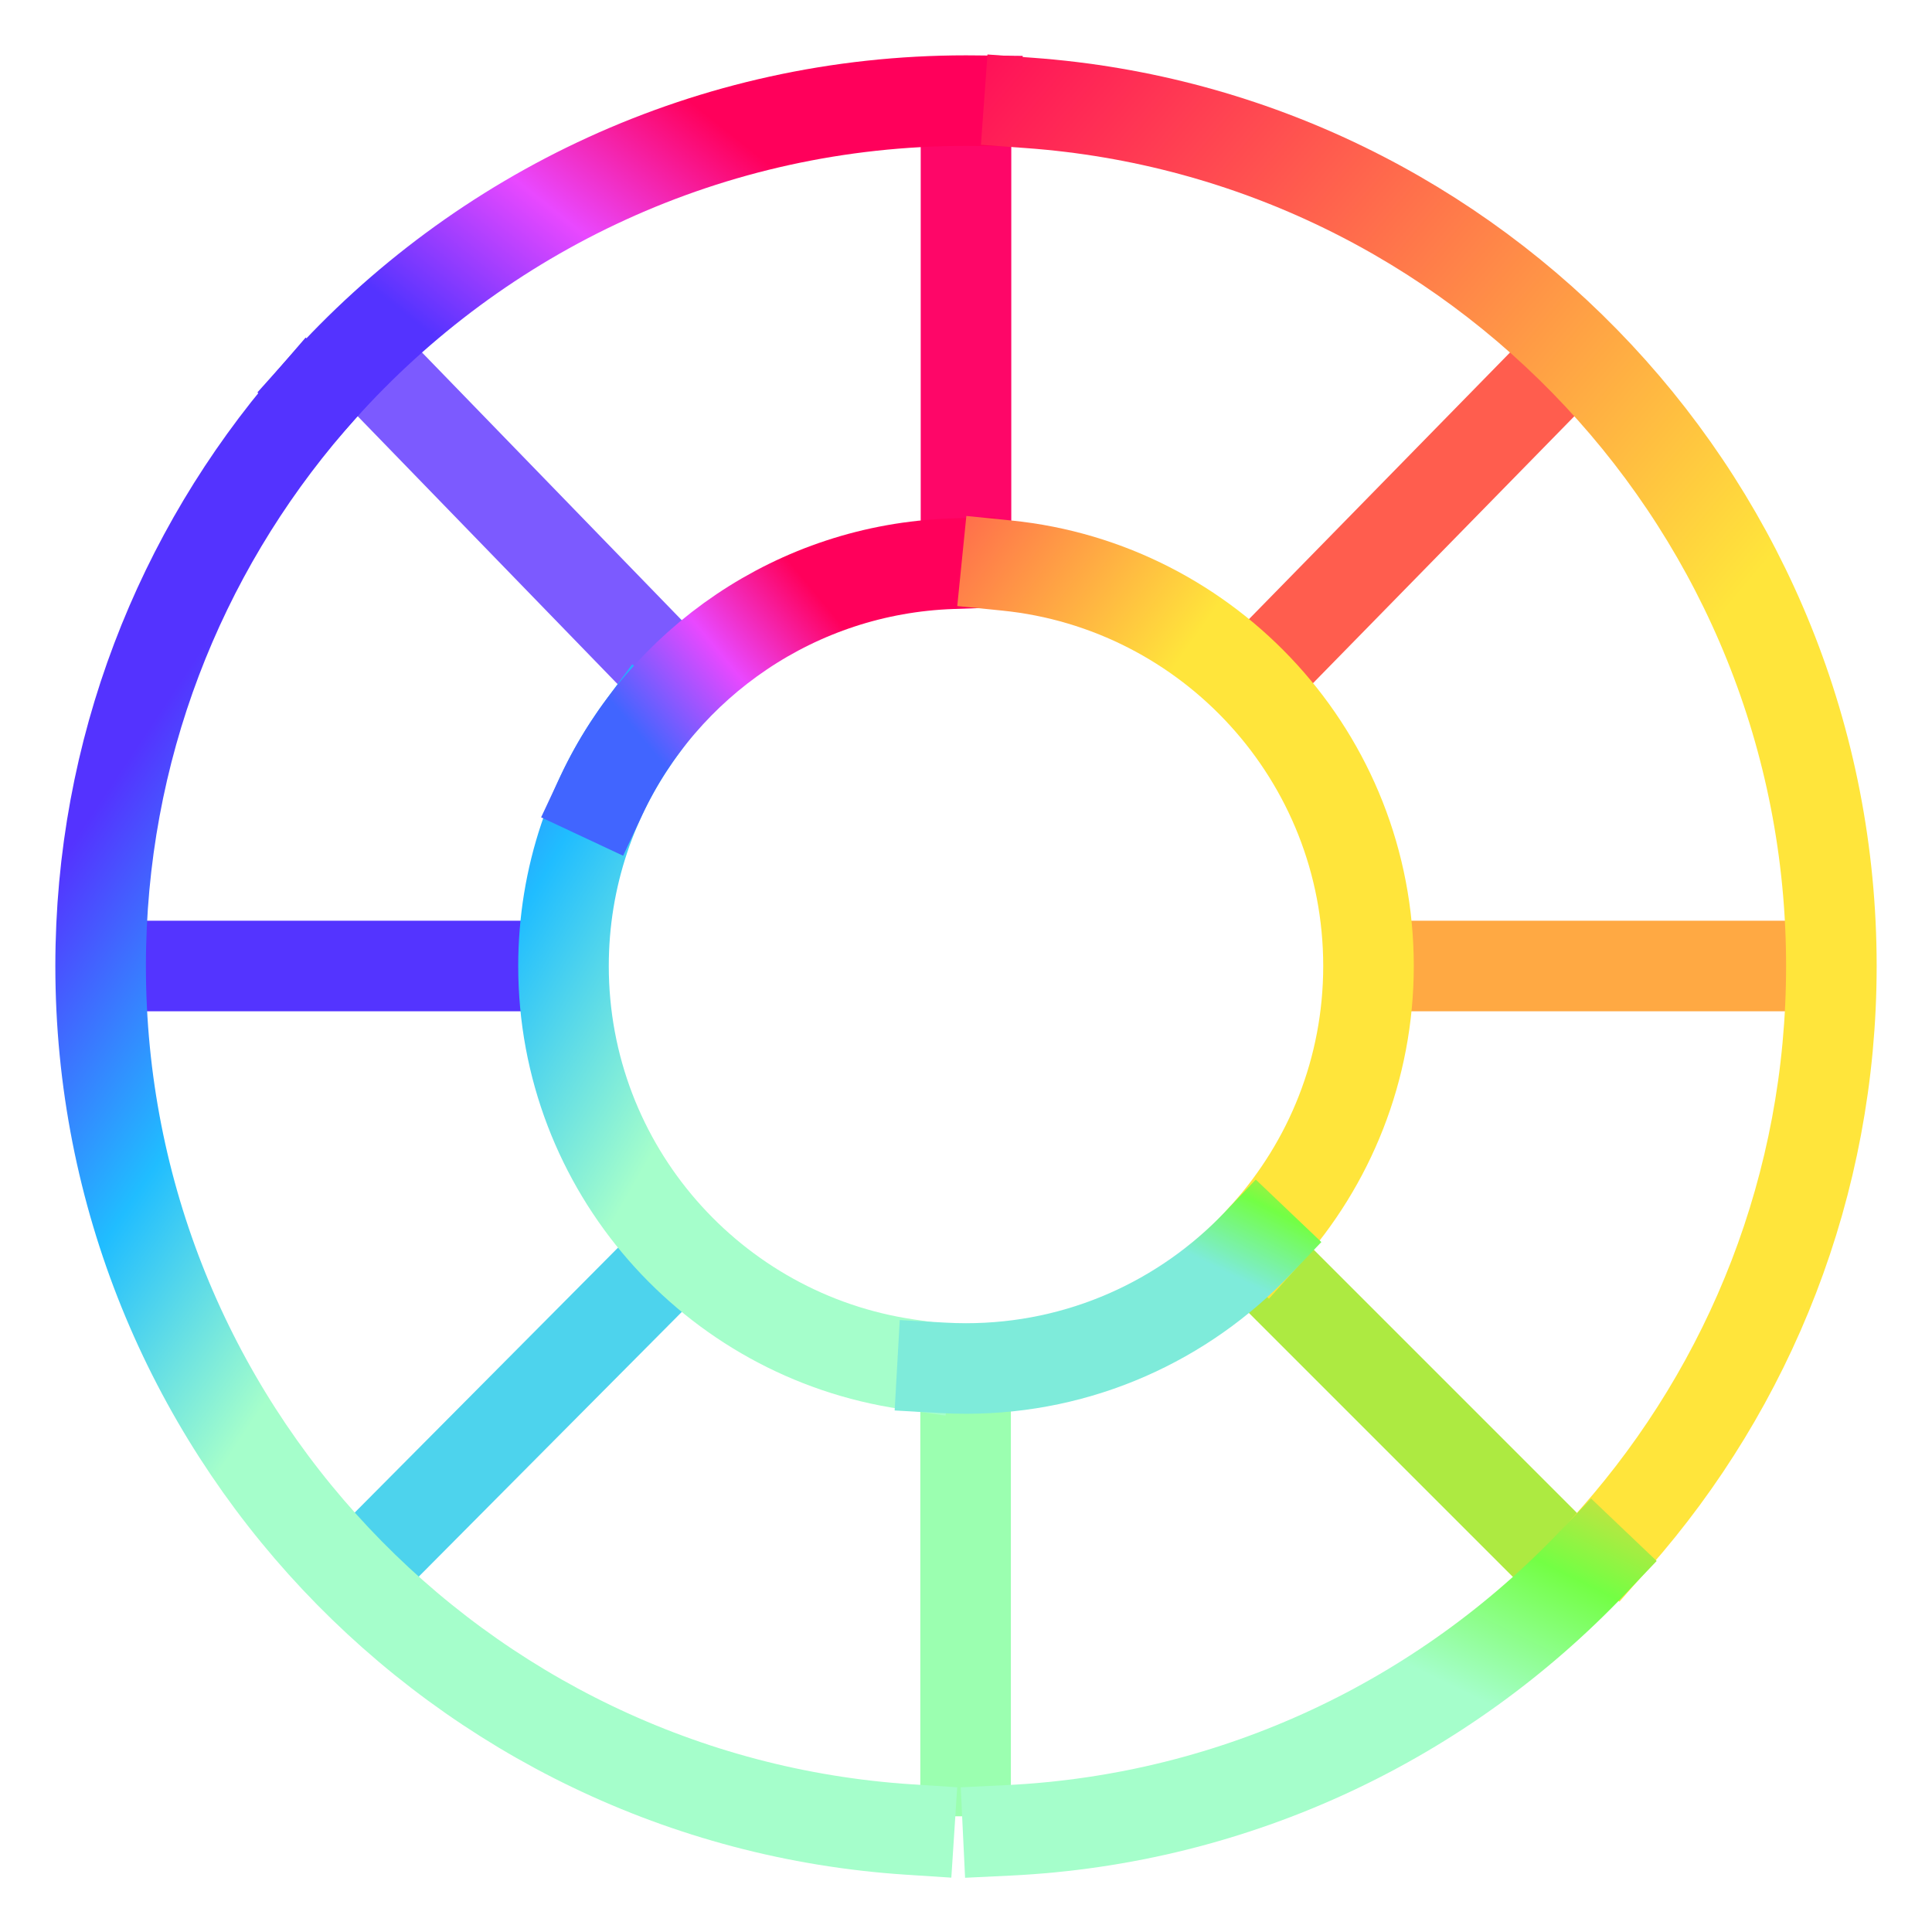
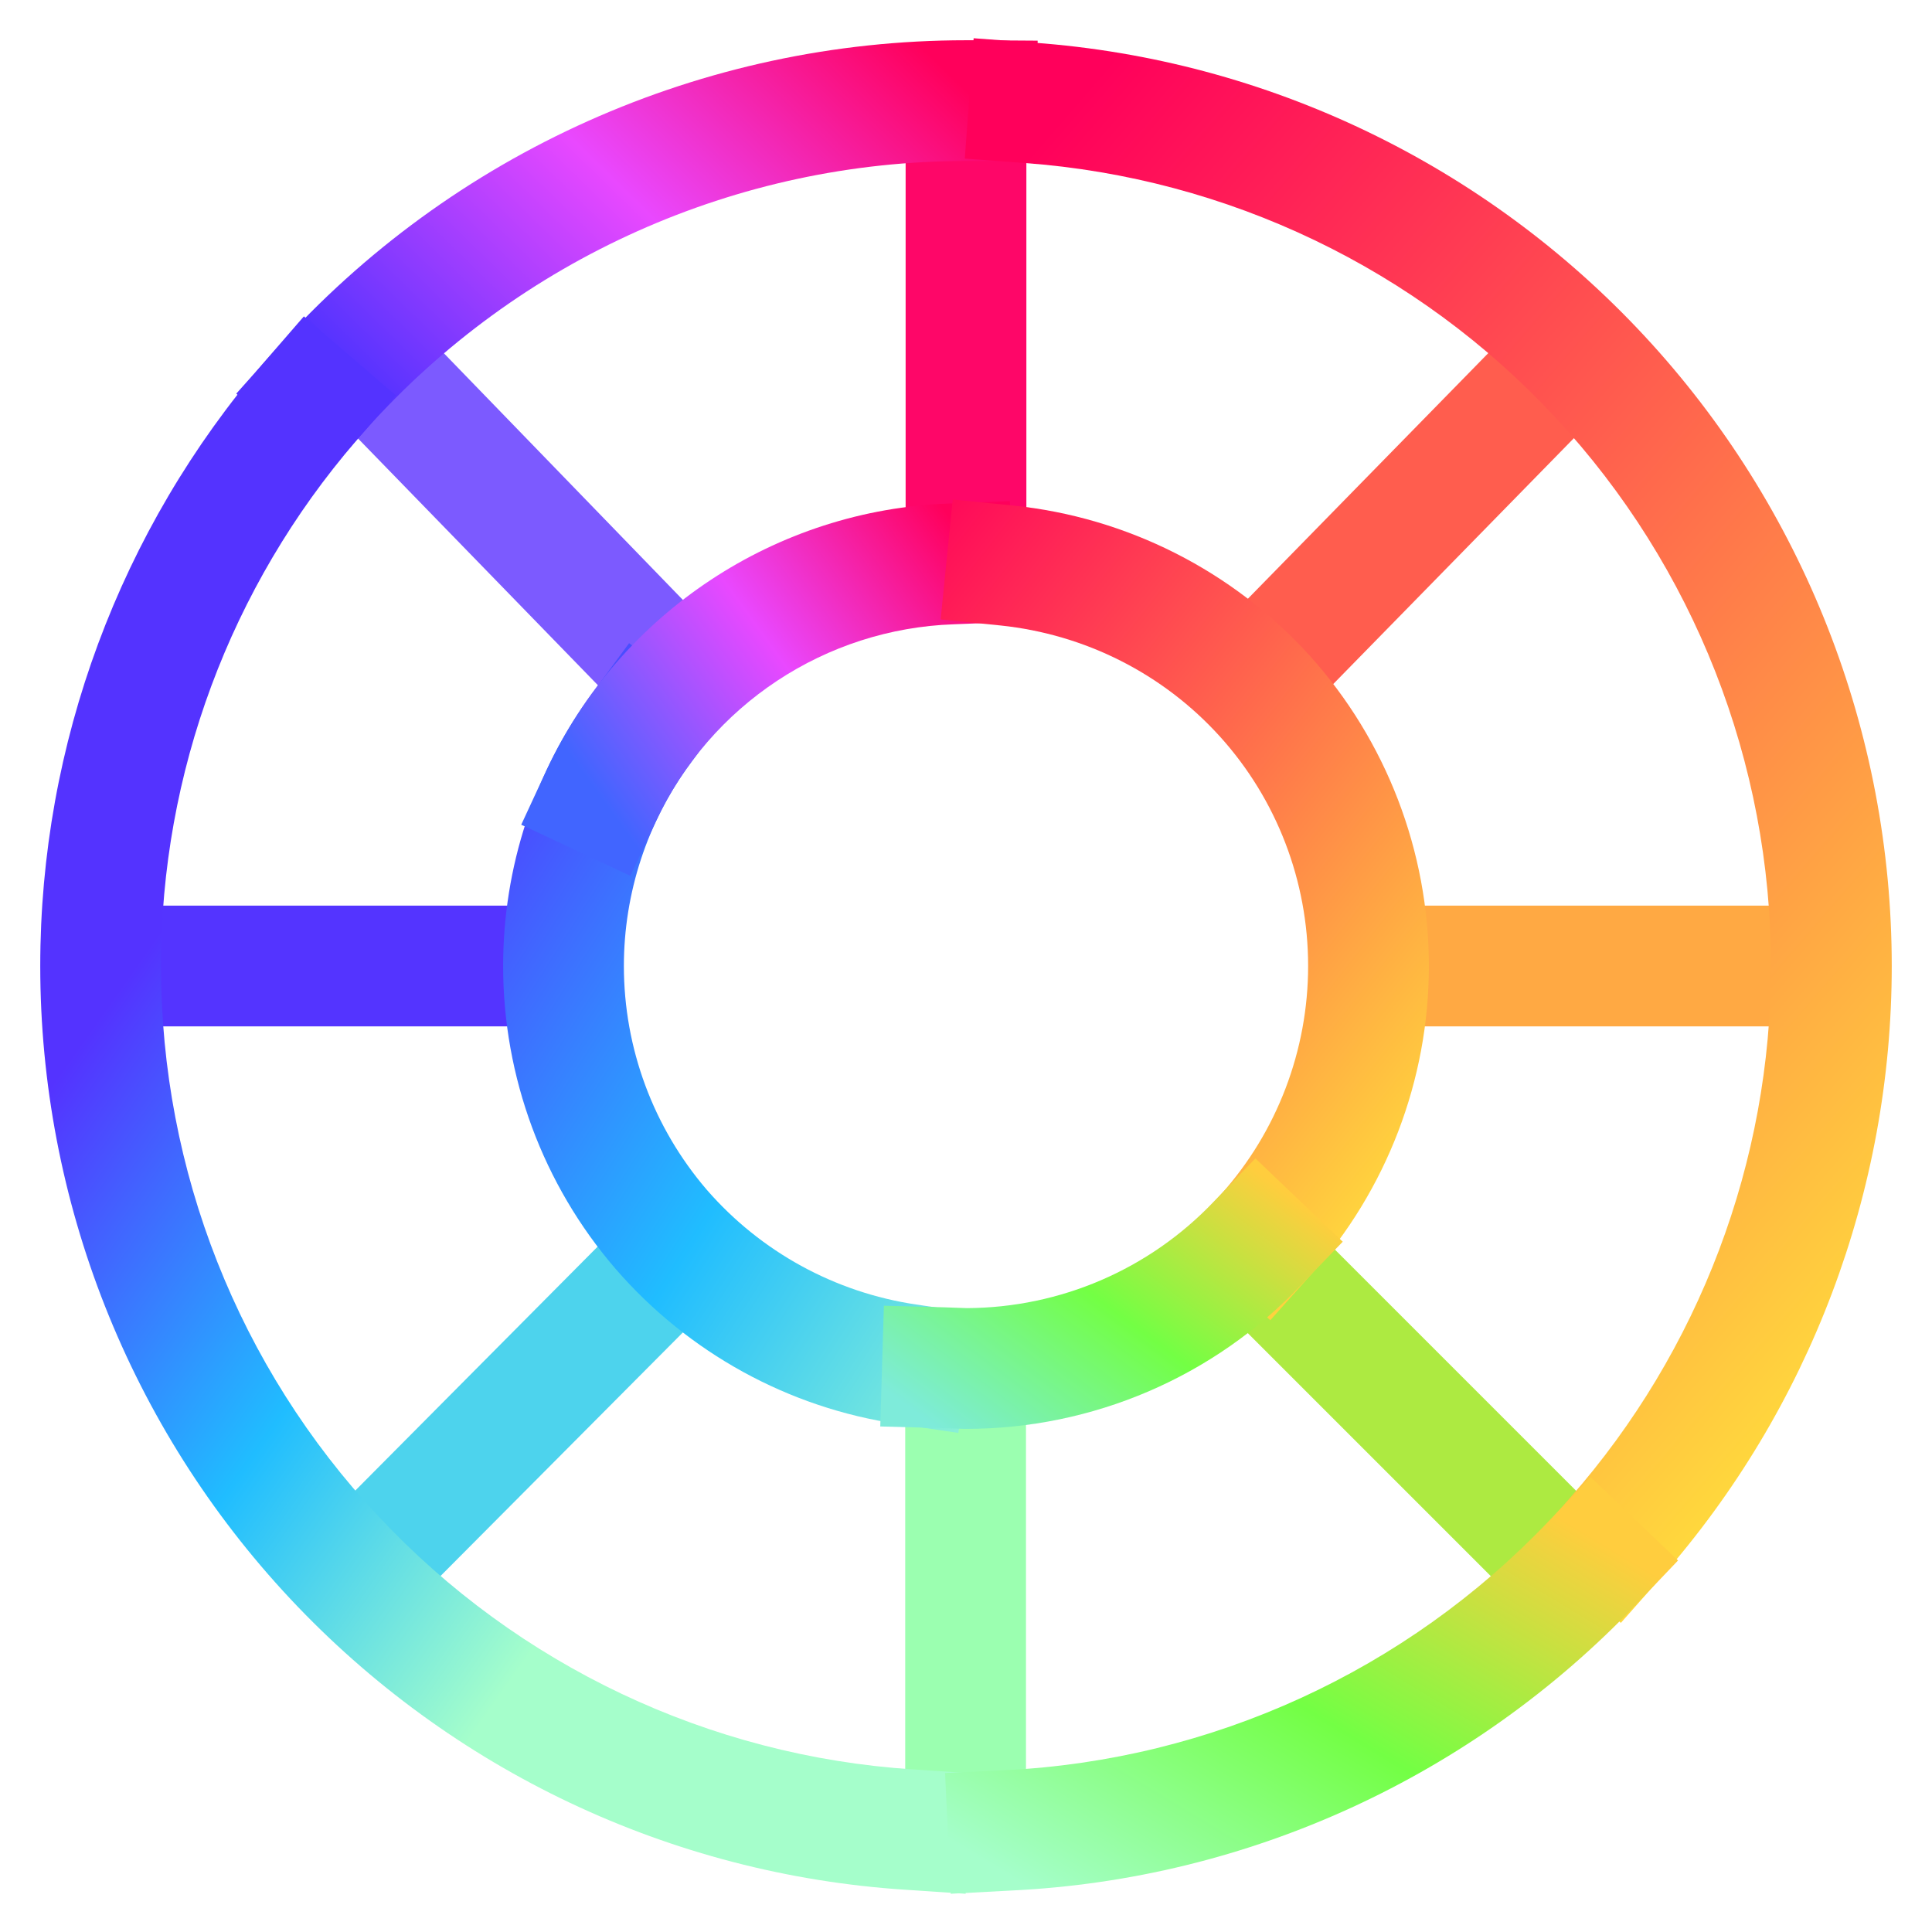
<svg xmlns="http://www.w3.org/2000/svg" style="isolation:isolate" viewBox="0 0 48 48" width="48pt" height="48pt">
-   <line x1="23.99" y1="35" x2="23.99" y2="44" vector-effect="non-scaling-stroke" stroke-width="3" stroke="rgb(155,255,176)" stroke-linejoin="miter" stroke-linecap="square" stroke-miterlimit="3" />
-   <line x1="32" y1="32" x2="38.127" y2="38.127" vector-effect="non-scaling-stroke" stroke-width="3" stroke="rgb(173,234,65)" stroke-linejoin="miter" stroke-linecap="square" stroke-miterlimit="3" />
-   <line x1="35" y1="24" x2="44" y2="24" vector-effect="non-scaling-stroke" stroke-width="3" stroke="rgb(255,169,67)" stroke-linejoin="miter" stroke-linecap="square" stroke-miterlimit="3" />
-   <line x1="32" y1="16" x2="38" y2="9.871" vector-effect="non-scaling-stroke" stroke-width="3" stroke="rgb(255,93,78)" stroke-linejoin="miter" stroke-linecap="square" stroke-miterlimit="3" />
-   <line x1="24" y1="12" x2="24" y2="4" vector-effect="non-scaling-stroke" stroke-width="3" stroke="rgb(254,6,104)" stroke-linejoin="miter" stroke-linecap="square" stroke-miterlimit="3" />
-   <line x1="15.944" y1="16" x2="10" y2="9.873" vector-effect="non-scaling-stroke" stroke-width="3" stroke="rgb(124,90,255)" stroke-linejoin="miter" stroke-linecap="square" stroke-miterlimit="3" />
-   <line x1="4" y1="24" x2="13" y2="24" vector-effect="non-scaling-stroke" stroke-width="3" stroke="rgb(84,52,255)" stroke-linejoin="miter" stroke-linecap="square" stroke-miterlimit="3" />
-   <line x1="9.855" y1="38.127" x2="15.944" y2="32" vector-effect="non-scaling-stroke" stroke-width="3" stroke="rgb(77,211,237)" stroke-linejoin="miter" stroke-linecap="square" stroke-miterlimit="3" />
-   <linearGradient id="_lgradient_6" x1="0" y1="0.5" x2="0.887" y2="0.011">
+   <path d=" M 25.49 44 L 25.49 45.5 L 22.49 45.5 L 22.49 44 L 22.49 35 L 22.49 33.5 L 25.49 33.5 L 25.49 35 L 25.49 44 Z " fill="rgb(155,255,176)" />
+   <path d=" M 39.19 37.07 L 40.25 38.13 L 38.13 40.25 L 37.07 39.19 L 30.94 33.06 L 29.88 32 L 32 29.88 L 33.06 30.94 L 39.19 37.07 Z " fill="rgb(173,234,65)" />
+   <path d=" M 44 22.5 L 45.5 22.5 L 45.5 25.5 L 44 25.5 L 35 25.5 L 33.5 25.5 L 33.5 22.5 L 35 22.5 L 44 22.5 Z " fill="rgb(255,169,67)" />
+   <path d=" M 36.93 8.82 L 37.98 7.75 L 40.12 9.85 L 39.07 10.92 L 33.07 17.05 L 32.02 18.12 L 29.88 16.02 L 30.93 14.95 L 36.93 8.82 Z " fill="rgb(255,93,78)" />
+   <path d=" M 22.5 4 L 22.5 2.5 L 25.5 2.5 L 25.5 4 L 25.5 12 L 25.5 13.5 L 22.5 13.5 L 22.5 12 L 22.5 4 Z " fill="rgb(254,6,104)" />
+   <path d=" M 8.92 10.92 L 7.88 9.84 L 10.03 7.75 L 11.08 8.83 L 17.02 14.96 L 18.07 16.03 L 15.91 18.12 L 14.87 17.04 L 8.92 10.92 Z " fill="rgb(124,90,255)" />
+   <path d=" M 13 22.5 L 14.5 22.5 L 14.5 25.5 L 13 25.5 L 4 25.5 L 2.5 25.5 L 2.5 22.5 L 4 22.5 L 13 22.5 Z " fill="rgb(84,52,255)" />
+   <path d=" M 14.88 30.94 L 15.94 29.88 L 18.07 31.99 L 17.01 33.06 L 10.92 39.18 L 9.86 40.25 L 7.73 38.13 L 8.79 37.07 L 14.88 30.94 Z " fill="rgb(77,211,237)" />
+   <linearGradient id="_lgradient_2" x1="0" y1="0.5" x2="0.887" y2="0.011" gradientTransform="matrix(19.91,0,0,10.78,5.87,1)" gradientUnits="userSpaceOnUse">
    <stop offset="0%" stop-opacity="1" style="stop-color:rgb(84,51,255)" />
    <stop offset="49.167%" stop-opacity="1" style="stop-color:rgb(233,72,255)" />
    <stop offset="97.083%" stop-opacity="1" style="stop-color:rgb(255,0,91)" />
  </linearGradient>
-   <path d=" M 7.984 9.662 C 11.922 5.267 17.64 2.5 24 2.5 C 24.09 2.5 24.181 2.501 24.271 2.502" fill="none" vector-effect="non-scaling-stroke" stroke-width="3" stroke="url(#_lgradient_6)" stroke-linejoin="miter" stroke-linecap="square" stroke-miterlimit="3" />
-   <linearGradient id="_lgradient_7" x1="0" y1="0.5" x2="0.395" y2="0.97">
+   <path d=" M 9.1 10.66 L 8.1 11.78 L 5.87 9.78 L 6.87 8.66 C 11.23 3.79 17.46 1 24 1 C 24 1 24.01 1 24.01 1 L 24.28 1 L 25.78 1.01 L 25.76 4.01 L 24.26 4 L 24 4 C 18.31 4 12.89 6.43 9.1 10.66 Z " fill="url(#_lgradient_2)" />
+   <linearGradient id="_lgradient_3" x1="0" y1="0.5" x2="0.395" y2="0.97" gradientTransform="matrix(23.18,0,0,39.19,1,7.86)" gradientUnits="userSpaceOnUse">
    <stop offset="0%" stop-opacity="1" style="stop-color:rgb(84,51,255)" />
    <stop offset="51.739%" stop-opacity="1" style="stop-color:rgb(32,189,255)" />
    <stop offset="98.261%" stop-opacity="1" style="stop-color:rgb(165,254,203)" />
  </linearGradient>
-   <path d=" M 22.586 45.454 C 11.378 44.725 2.5 35.391 2.5 24 C 2.5 18.642 4.464 13.739 7.711 9.973" fill="none" vector-effect="non-scaling-stroke" stroke-width="3" stroke="url(#_lgradient_7)" stroke-linejoin="miter" stroke-linecap="square" stroke-miterlimit="3" />
-   <linearGradient id="_lgradient_8" x1="0.802" y1="1.022" x2="0.125" y2="0.015">
+   <path d=" M 22.68 43.96 L 24.18 44.06 L 23.99 47.05 L 22.49 46.95 C 16.66 46.57 11.2 43.98 7.21 39.72 C 3.22 35.46 1 29.84 1 24 C 1 18.49 2.98 13.16 6.57 8.99 L 7.55 7.86 L 9.83 9.82 L 8.85 10.95 C 5.72 14.58 4 19.21 4 24 C 4 29.08 5.93 33.97 9.4 37.67 C 12.87 41.38 17.62 43.63 22.68 43.96 Z " fill="url(#_lgradient_3)" />
+   <linearGradient id="_lgradient_4" x1="0.802" y1="1.022" x2="0.125" y2="0.015" gradientTransform="matrix(23.03,0,0,39.37,23.97,0.95)" gradientUnits="userSpaceOnUse">
    <stop offset="0%" stop-opacity="1" style="stop-color:rgb(255,229,59)" />
    <stop offset="98.696%" stop-opacity="1" style="stop-color:rgb(255,0,91)" />
  </linearGradient>
-   <path d=" M 25.574 2.557 C 36.706 3.364 45.5 12.663 45.5 24 C 45.5 29.443 43.473 34.416 40.134 38.205" fill="none" vector-effect="non-scaling-stroke" stroke-width="3" stroke="url(#_lgradient_8)" stroke-linejoin="miter" stroke-linecap="square" stroke-miterlimit="3" />
-   <linearGradient id="_lgradient_9" x1="0.111" y1="0.985" x2="0.953" y2="0.195">
+   <path d=" M 25.46 4.05 L 23.97 3.94 L 24.19 0.95 L 25.68 1.06 C 31.48 1.48 36.9 4.09 40.85 8.34 C 44.8 12.59 47 18.19 47 24 C 47 29.59 44.96 35 41.26 39.2 L 40.27 40.32 L 38.02 38.34 L 39.01 37.21 C 42.22 33.56 44 28.86 44 24 C 44 18.95 42.09 14.08 38.65 10.38 C 35.22 6.68 30.5 4.42 25.46 4.05 Z " fill="url(#_lgradient_4)" />
+   <linearGradient id="_lgradient_5" x1="0.111" y1="0.985" x2="0.953" y2="0.195" gradientTransform="matrix(18.21,0,0,10.35,23.48,36.7)" gradientUnits="userSpaceOnUse">
    <stop offset="0%" stop-opacity="1" style="stop-color:rgb(165,254,203)" />
    <stop offset="49.569%" stop-opacity="1" style="stop-color:rgb(115,255,68)" />
    <stop offset="98.696%" stop-opacity="1" style="stop-color:rgb(255,205,62)" />
  </linearGradient>
-   <path d=" M 39.569 38.821 C 35.877 42.699 30.752 45.201 25.047 45.475" fill="none" vector-effect="non-scaling-stroke" stroke-width="3" stroke="url(#_lgradient_9)" stroke-linejoin="miter" stroke-linecap="square" stroke-miterlimit="3" />
-   <linearGradient id="_lgradient_10" x1="0.117" y1="-0.064" x2="1.167" y2="1.05">
+   <path d=" M 38.48 37.79 L 39.52 36.7 L 41.69 38.77 L 40.66 39.85 C 36.59 44.13 31.02 46.69 25.12 46.97 L 23.62 47.05 L 23.48 44.05 L 24.97 43.98 C 30.1 43.73 34.94 41.51 38.48 37.79 Z " fill="url(#_lgradient_5)" />
+   <linearGradient id="_lgradient_6" x1="0.117" y1="-0.064" x2="1.167" y2="1.05" gradientTransform="matrix(11.74,0,0,19.62,12.5,15.98)" gradientUnits="userSpaceOnUse">
    <stop offset="0%" stop-opacity="1" style="stop-color:rgb(84,51,255)" />
    <stop offset="51.739%" stop-opacity="1" style="stop-color:rgb(32,189,255)" />
    <stop offset="98.261%" stop-opacity="1" style="stop-color:rgb(165,254,203)" />
  </linearGradient>
-   <path d=" M 22.541 33.894 C 17.712 33.187 14 29.024 14 24 C 14 21.784 14.722 19.735 15.944 18.077" fill="none" vector-effect="non-scaling-stroke" stroke-width="3" stroke="url(#_lgradient_10)" stroke-linejoin="miter" stroke-linecap="square" stroke-miterlimit="3" />
-   <linearGradient id="_lgradient_11" x1="0" y1="0.5" x2="0.887" y2="0.011">
+   <path d=" M 22.76 32.41 L 24.24 32.63 L 23.81 35.6 L 22.32 35.38 C 19.59 34.98 17.1 33.61 15.29 31.52 C 13.49 29.43 12.5 26.76 12.5 24 C 12.5 21.55 13.28 19.16 14.74 17.19 L 15.63 15.98 L 18.04 17.76 L 17.15 18.97 C 16.08 20.42 15.5 22.19 15.5 24 C 15.5 26.04 16.23 28.01 17.56 29.56 C 18.9 31.1 20.74 32.11 22.76 32.41 Z " fill="url(#_lgradient_6)" />
+   <linearGradient id="_lgradient_7" x1="0" y1="0.5" x2="0.887" y2="0.011" gradientTransform="matrix(12.25,0,0,9.31,12.95,12.45)" gradientUnits="userSpaceOnUse">
    <stop offset="0%" stop-opacity="1" style="stop-color:rgb(65,101,255)" />
    <stop offset="49.167%" stop-opacity="1" style="stop-color:rgb(233,72,255)" />
    <stop offset="97.083%" stop-opacity="1" style="stop-color:rgb(255,0,91)" />
  </linearGradient>
-   <path d=" M 14.94 19.765 C 16.488 16.461 19.791 14.141 23.646 14.006" fill="none" vector-effect="non-scaling-stroke" stroke-width="3" stroke="url(#_lgradient_11)" stroke-linejoin="miter" stroke-linecap="square" stroke-miterlimit="3" />
-   <linearGradient id="_lgradient_12" x1="0.806" y1="1.046" x2="-0.033" y2="-0.057">
+   <path d=" M 16.3 20.4 L 15.66 21.76 L 12.95 20.49 L 13.58 19.13 C 15.41 15.22 19.28 12.66 23.59 12.51 L 25.09 12.45 L 25.2 15.45 L 23.7 15.51 C 20.51 15.62 17.65 17.51 16.3 20.4 Z " fill="url(#_lgradient_7)" />
+   <linearGradient id="_lgradient_8" x1="0.806" y1="1.046" x2="-0.033" y2="-0.057" gradientTransform="matrix(12.13,0,0,20.39,23.37,12.41)" gradientUnits="userSpaceOnUse">
    <stop offset="0%" stop-opacity="1" style="stop-color:rgb(255,229,59)" />
    <stop offset="98.696%" stop-opacity="1" style="stop-color:rgb(255,0,91)" />
  </linearGradient>
-   <path d=" M 25.015 14.051 C 30.058 14.56 34 18.823 34 24 C 34 26.565 33.032 28.906 31.441 30.677" fill="none" vector-effect="non-scaling-stroke" stroke-width="3" stroke="url(#_lgradient_12)" stroke-linejoin="miter" stroke-linecap="square" stroke-miterlimit="3" />
-   <linearGradient id="_lgradient_13" x1="0.051" y1="0.909" x2="0.954" y2="0.196">
+   <path d=" M 24.86 15.54 L 23.37 15.39 L 23.67 12.41 L 25.17 12.56 C 28 12.85 30.63 14.18 32.54 16.29 C 34.44 18.4 35.5 21.15 35.5 24 C 35.5 26.83 34.45 29.57 32.56 31.68 L 31.56 32.8 L 29.32 30.79 L 30.33 29.68 C 31.73 28.12 32.5 26.09 32.5 24 C 32.5 21.89 31.72 19.86 30.31 18.3 C 28.9 16.74 26.96 15.76 24.86 15.54 Z " fill="url(#_lgradient_8)" />
+   <linearGradient id="_lgradient_9" x1="0.051" y1="0.909" x2="0.954" y2="0.196" gradientTransform="matrix(11.49,0,0,6.72,21.87,28.78)" gradientUnits="userSpaceOnUse">
    <stop offset="0%" stop-opacity="1" style="stop-color:rgb(126,235,218)" />
    <stop offset="49.569%" stop-opacity="1" style="stop-color:rgb(115,255,68)" />
    <stop offset="98.696%" stop-opacity="1" style="stop-color:rgb(255,205,62)" />
  </linearGradient>
-   <path d=" M 31.238 30.897 C 29.417 32.808 26.846 34 24 34 C 23.803 34 23.608 33.994 23.414 33.983" fill="none" vector-effect="non-scaling-stroke" stroke-width="3" stroke="url(#_lgradient_13)" stroke-linejoin="miter" stroke-linecap="square" stroke-miterlimit="3" />
+   <path d=" M 30.15 29.86 L 31.19 28.78 L 33.36 30.85 L 32.32 31.93 C 30.16 34.21 27.15 35.5 24 35.5 C 23.99 35.5 23.97 35.5 23.96 35.5 L 23.37 35.48 L 21.87 35.44 L 21.96 32.44 L 23.46 32.48 L 24.02 32.5 C 26.34 32.49 28.55 31.54 30.15 29.86 Z " fill="url(#_lgradient_9)" />
</svg>
